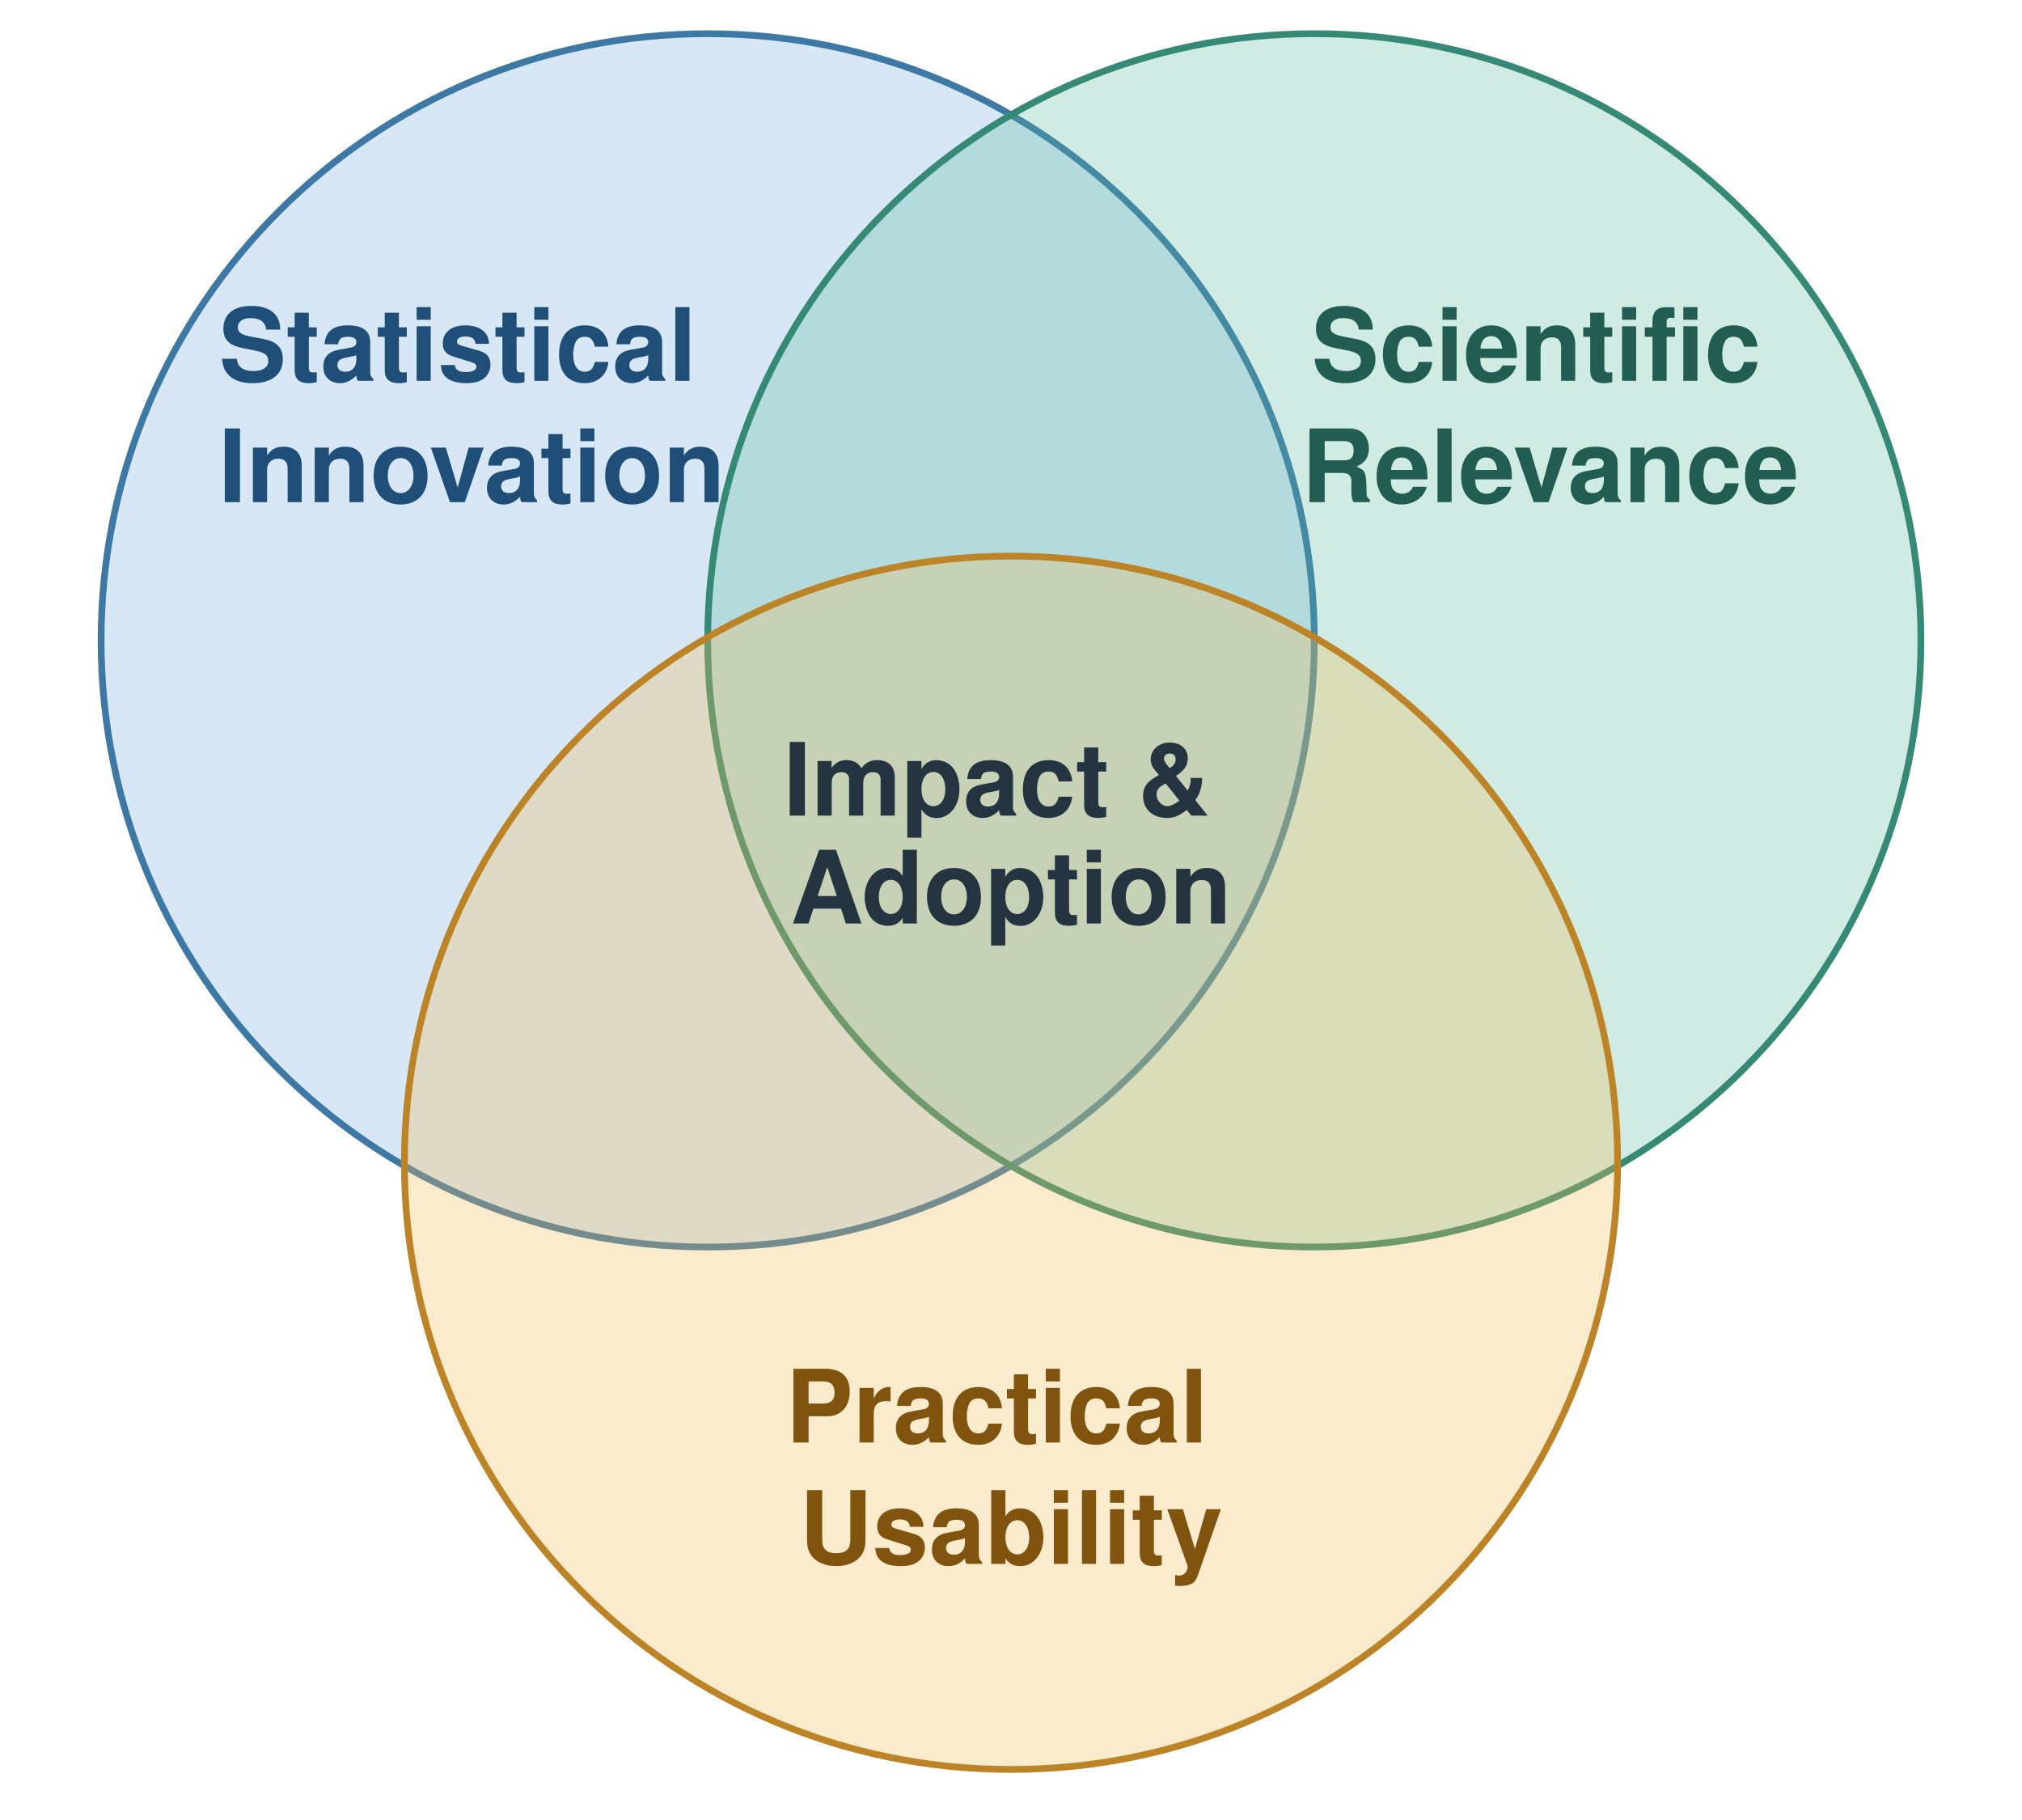
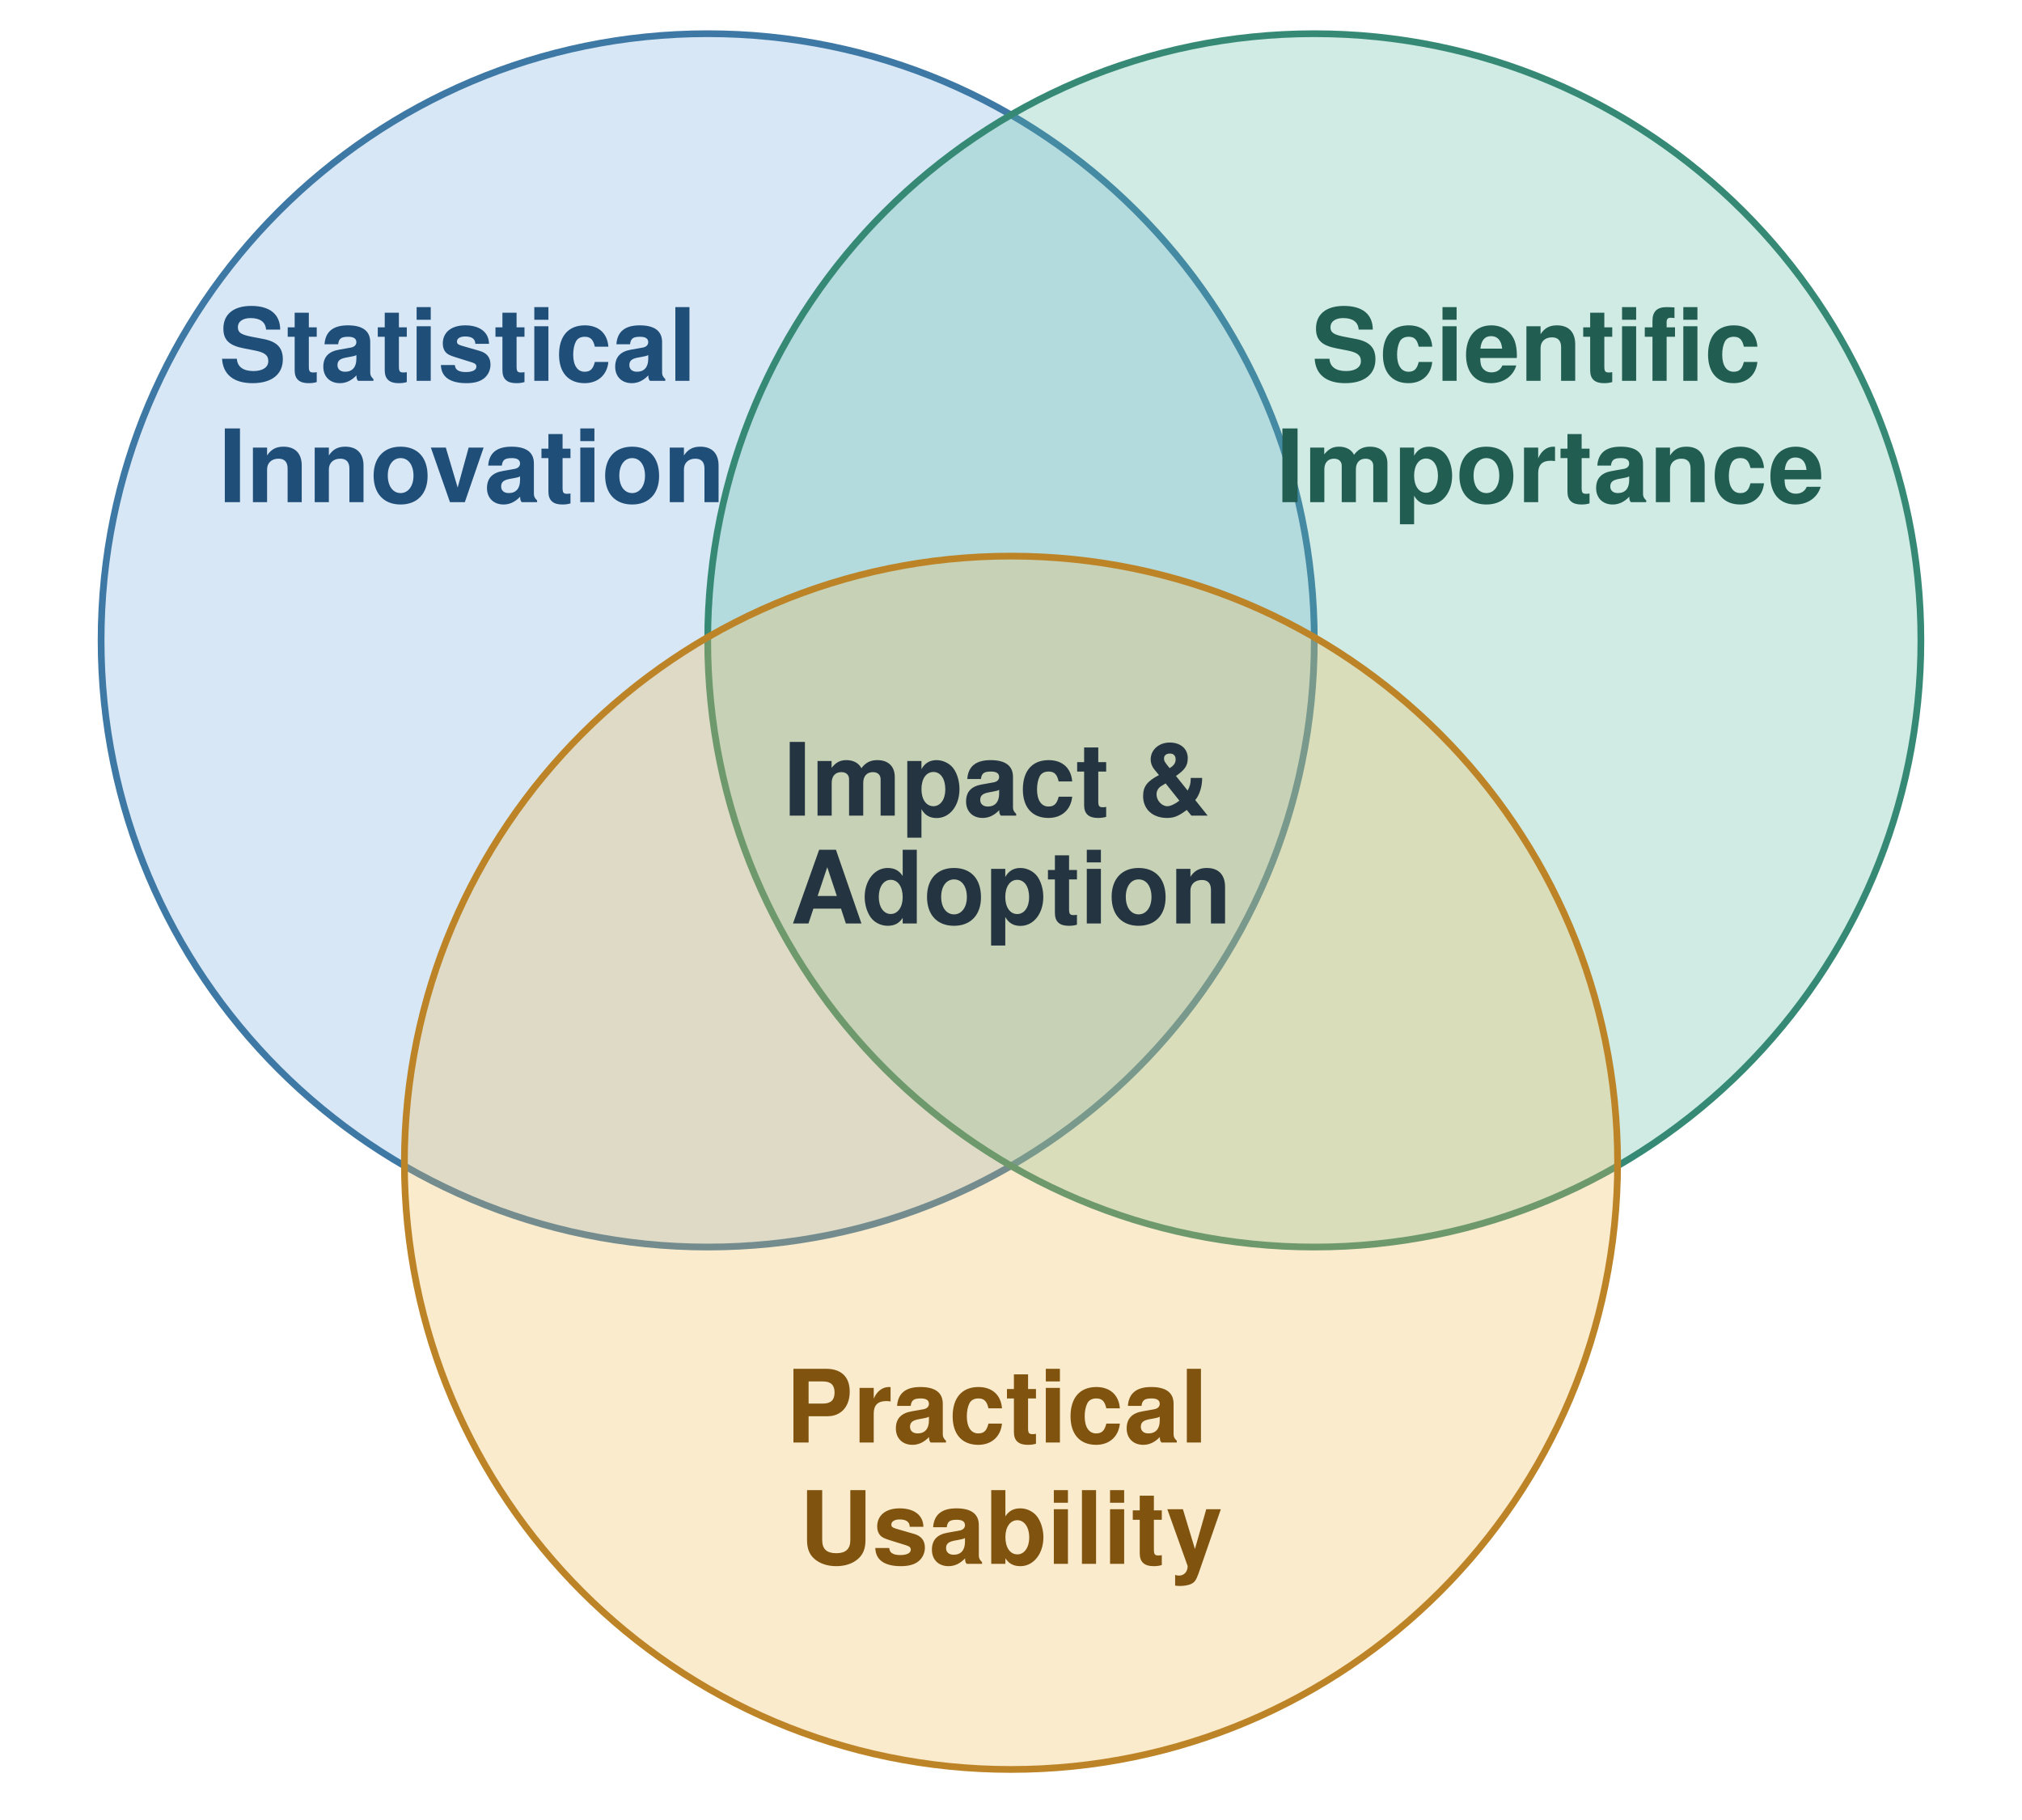
<svg xmlns="http://www.w3.org/2000/svg" viewBox="0 0 600 540" width="600" height="540" role="img" aria-labelledby="vision-title vision-description">
  <circle cx="210" cy="190" r="180" fill="#6fa8dc" fill-opacity="0.28" stroke="#3e78a5" stroke-width="2" />
  <circle cx="390" cy="190" r="180" fill="#57b7a0" fill-opacity="0.28" stroke="#368a75" stroke-width="2" />
  <circle cx="300" cy="345" r="180" fill="#f1bd57" fill-opacity="0.30" stroke="#bd8427" stroke-width="2" />
  <g font-family="-apple-system, BlinkMacSystemFont, 'Segoe UI', Helvetica, Arial, sans-serif" font-size="30" font-weight="600" text-anchor="middle">
    <text x="140" y="113" fill="#1f4e79">
      <tspan x="140">Statistical</tspan>
      <tspan x="140" dy="36">Innovation</tspan>
    </text>
    <text x="460" y="113" fill="#225d52">
      <tspan x="460">Scientific</tspan>
-       <tspan x="460" dy="36">Relevance</tspan>
+       <tspan x="460" dy="36">Importance</tspan>
    </text>
    <text x="300" y="428" fill="#80540f">
      <tspan x="300">Practical</tspan>
      <tspan x="300" dy="36">Usability</tspan>
    </text>
    <text x="300" y="242" fill="#243541" font-weight="700">
      <tspan x="300">Impact &amp;</tspan>
      <tspan x="300" dy="32">Adoption</tspan>
    </text>
  </g>
</svg>
